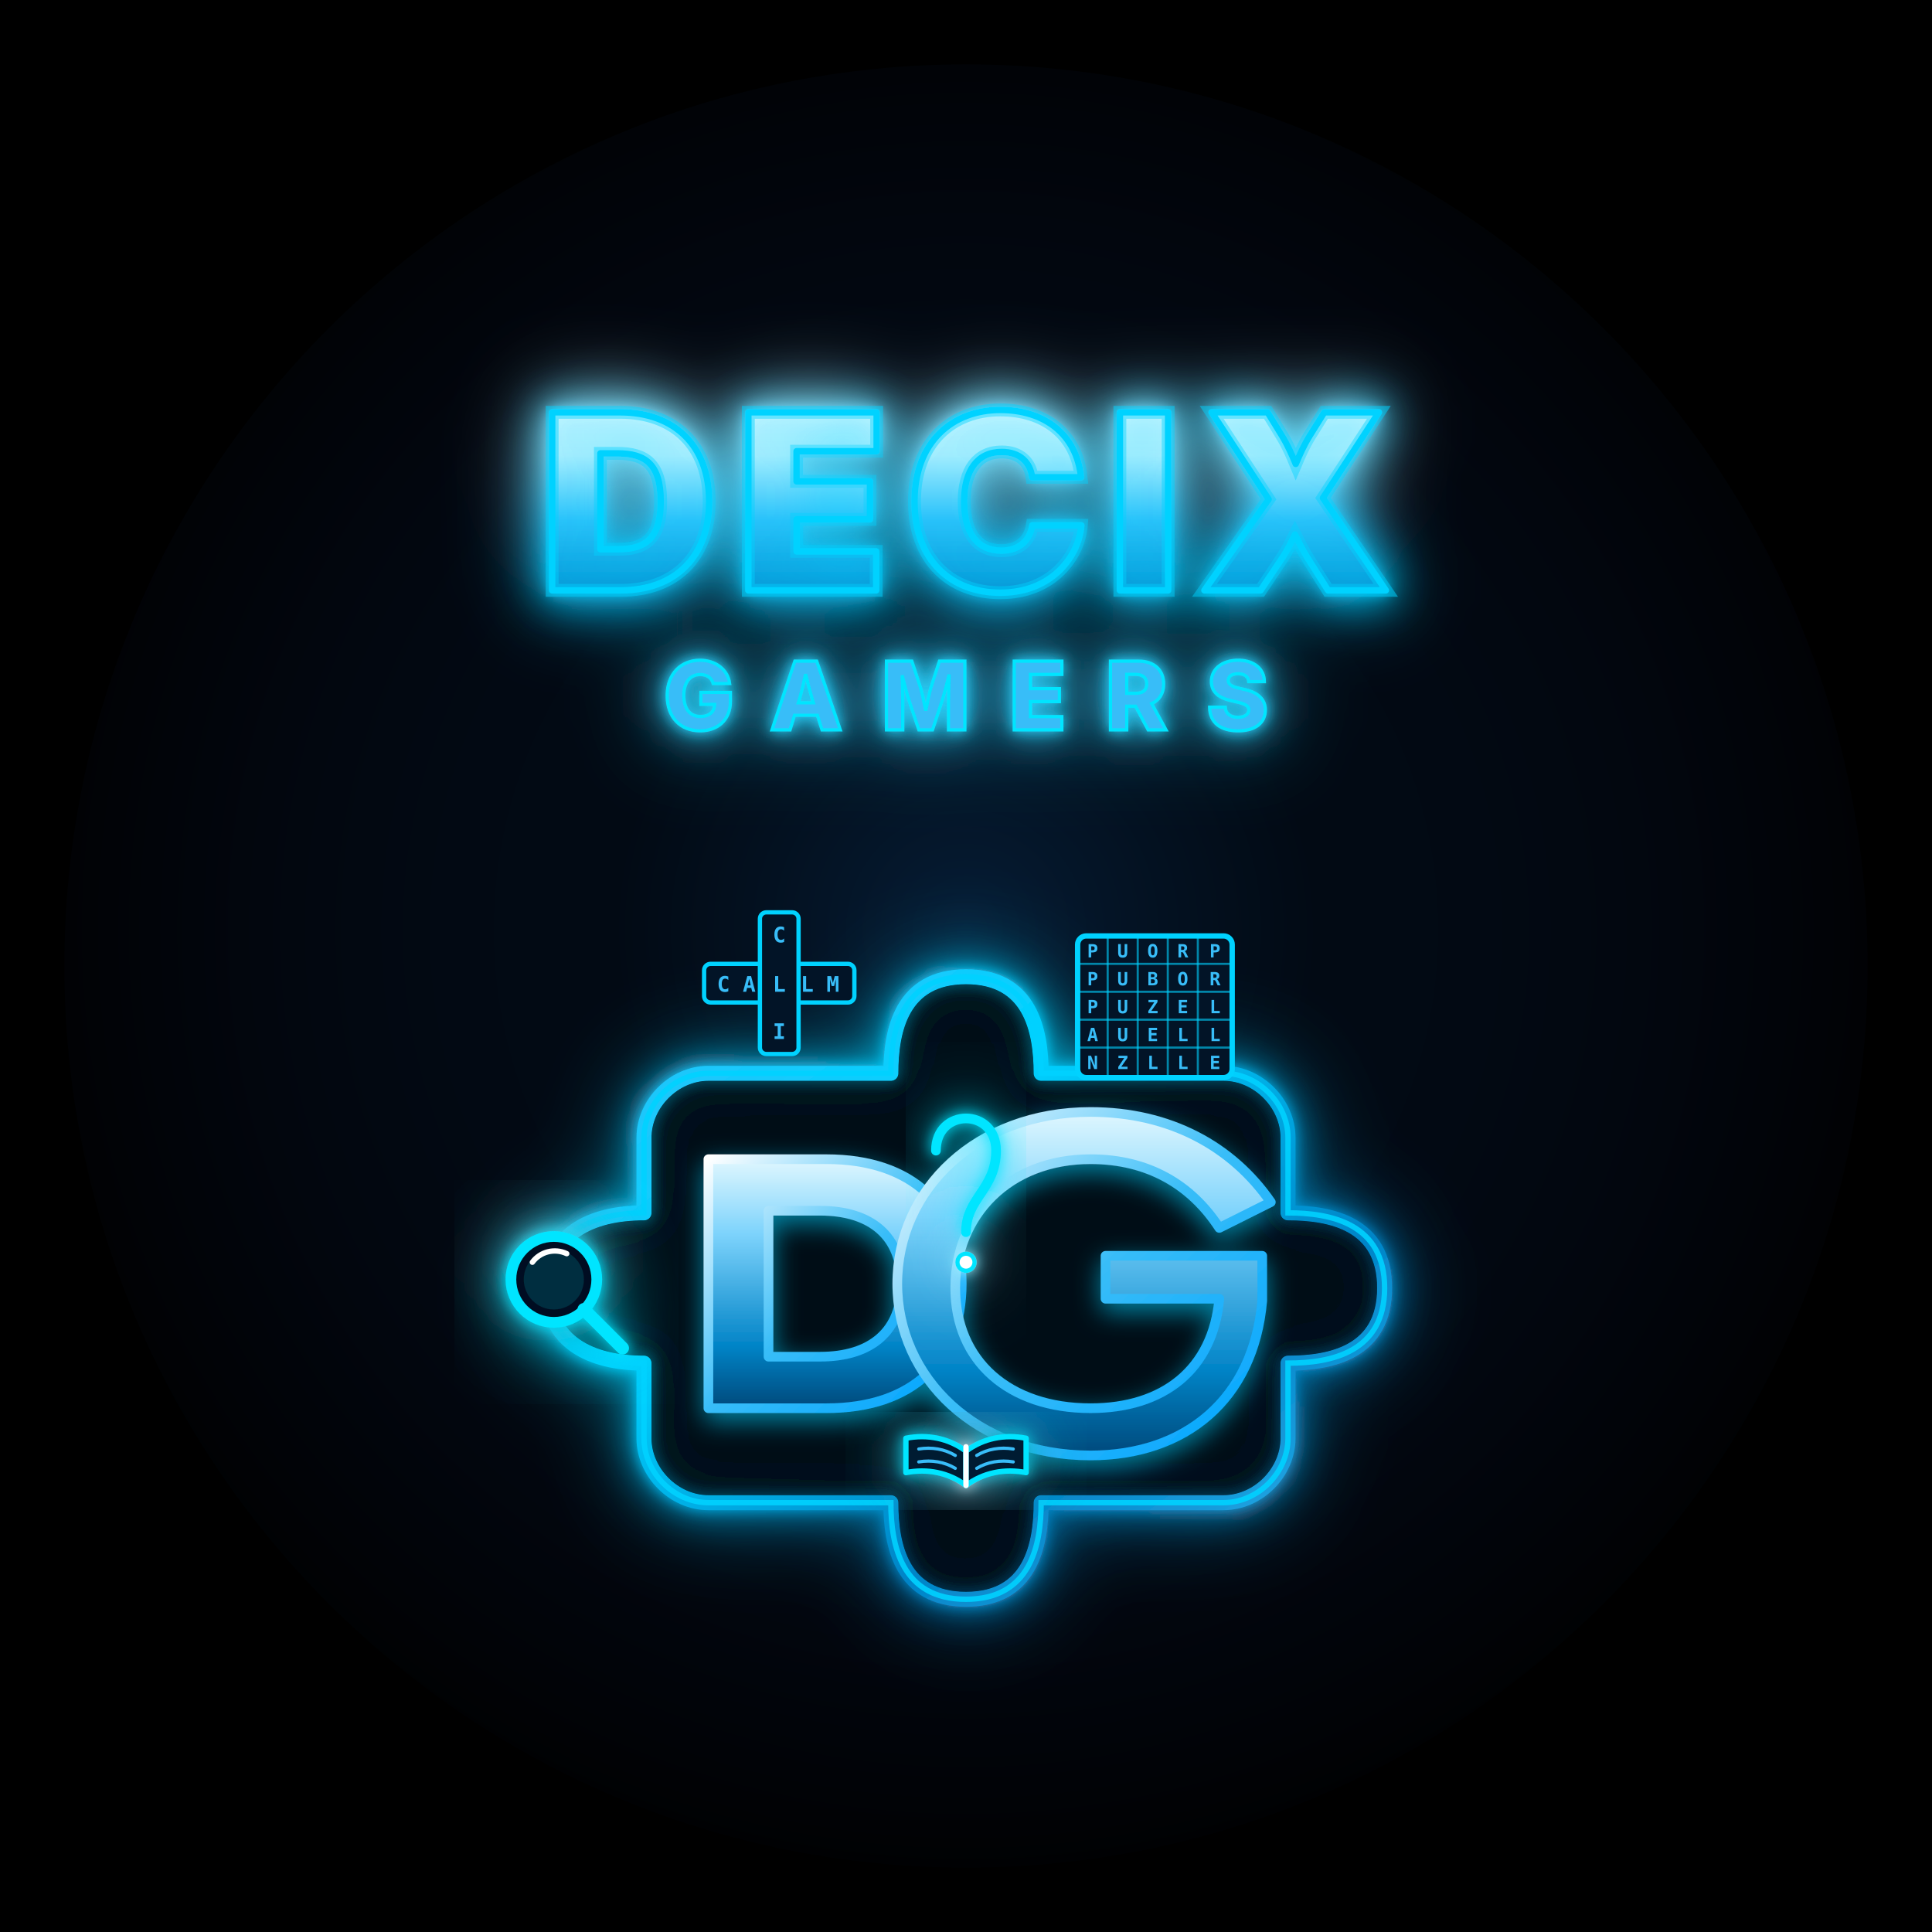
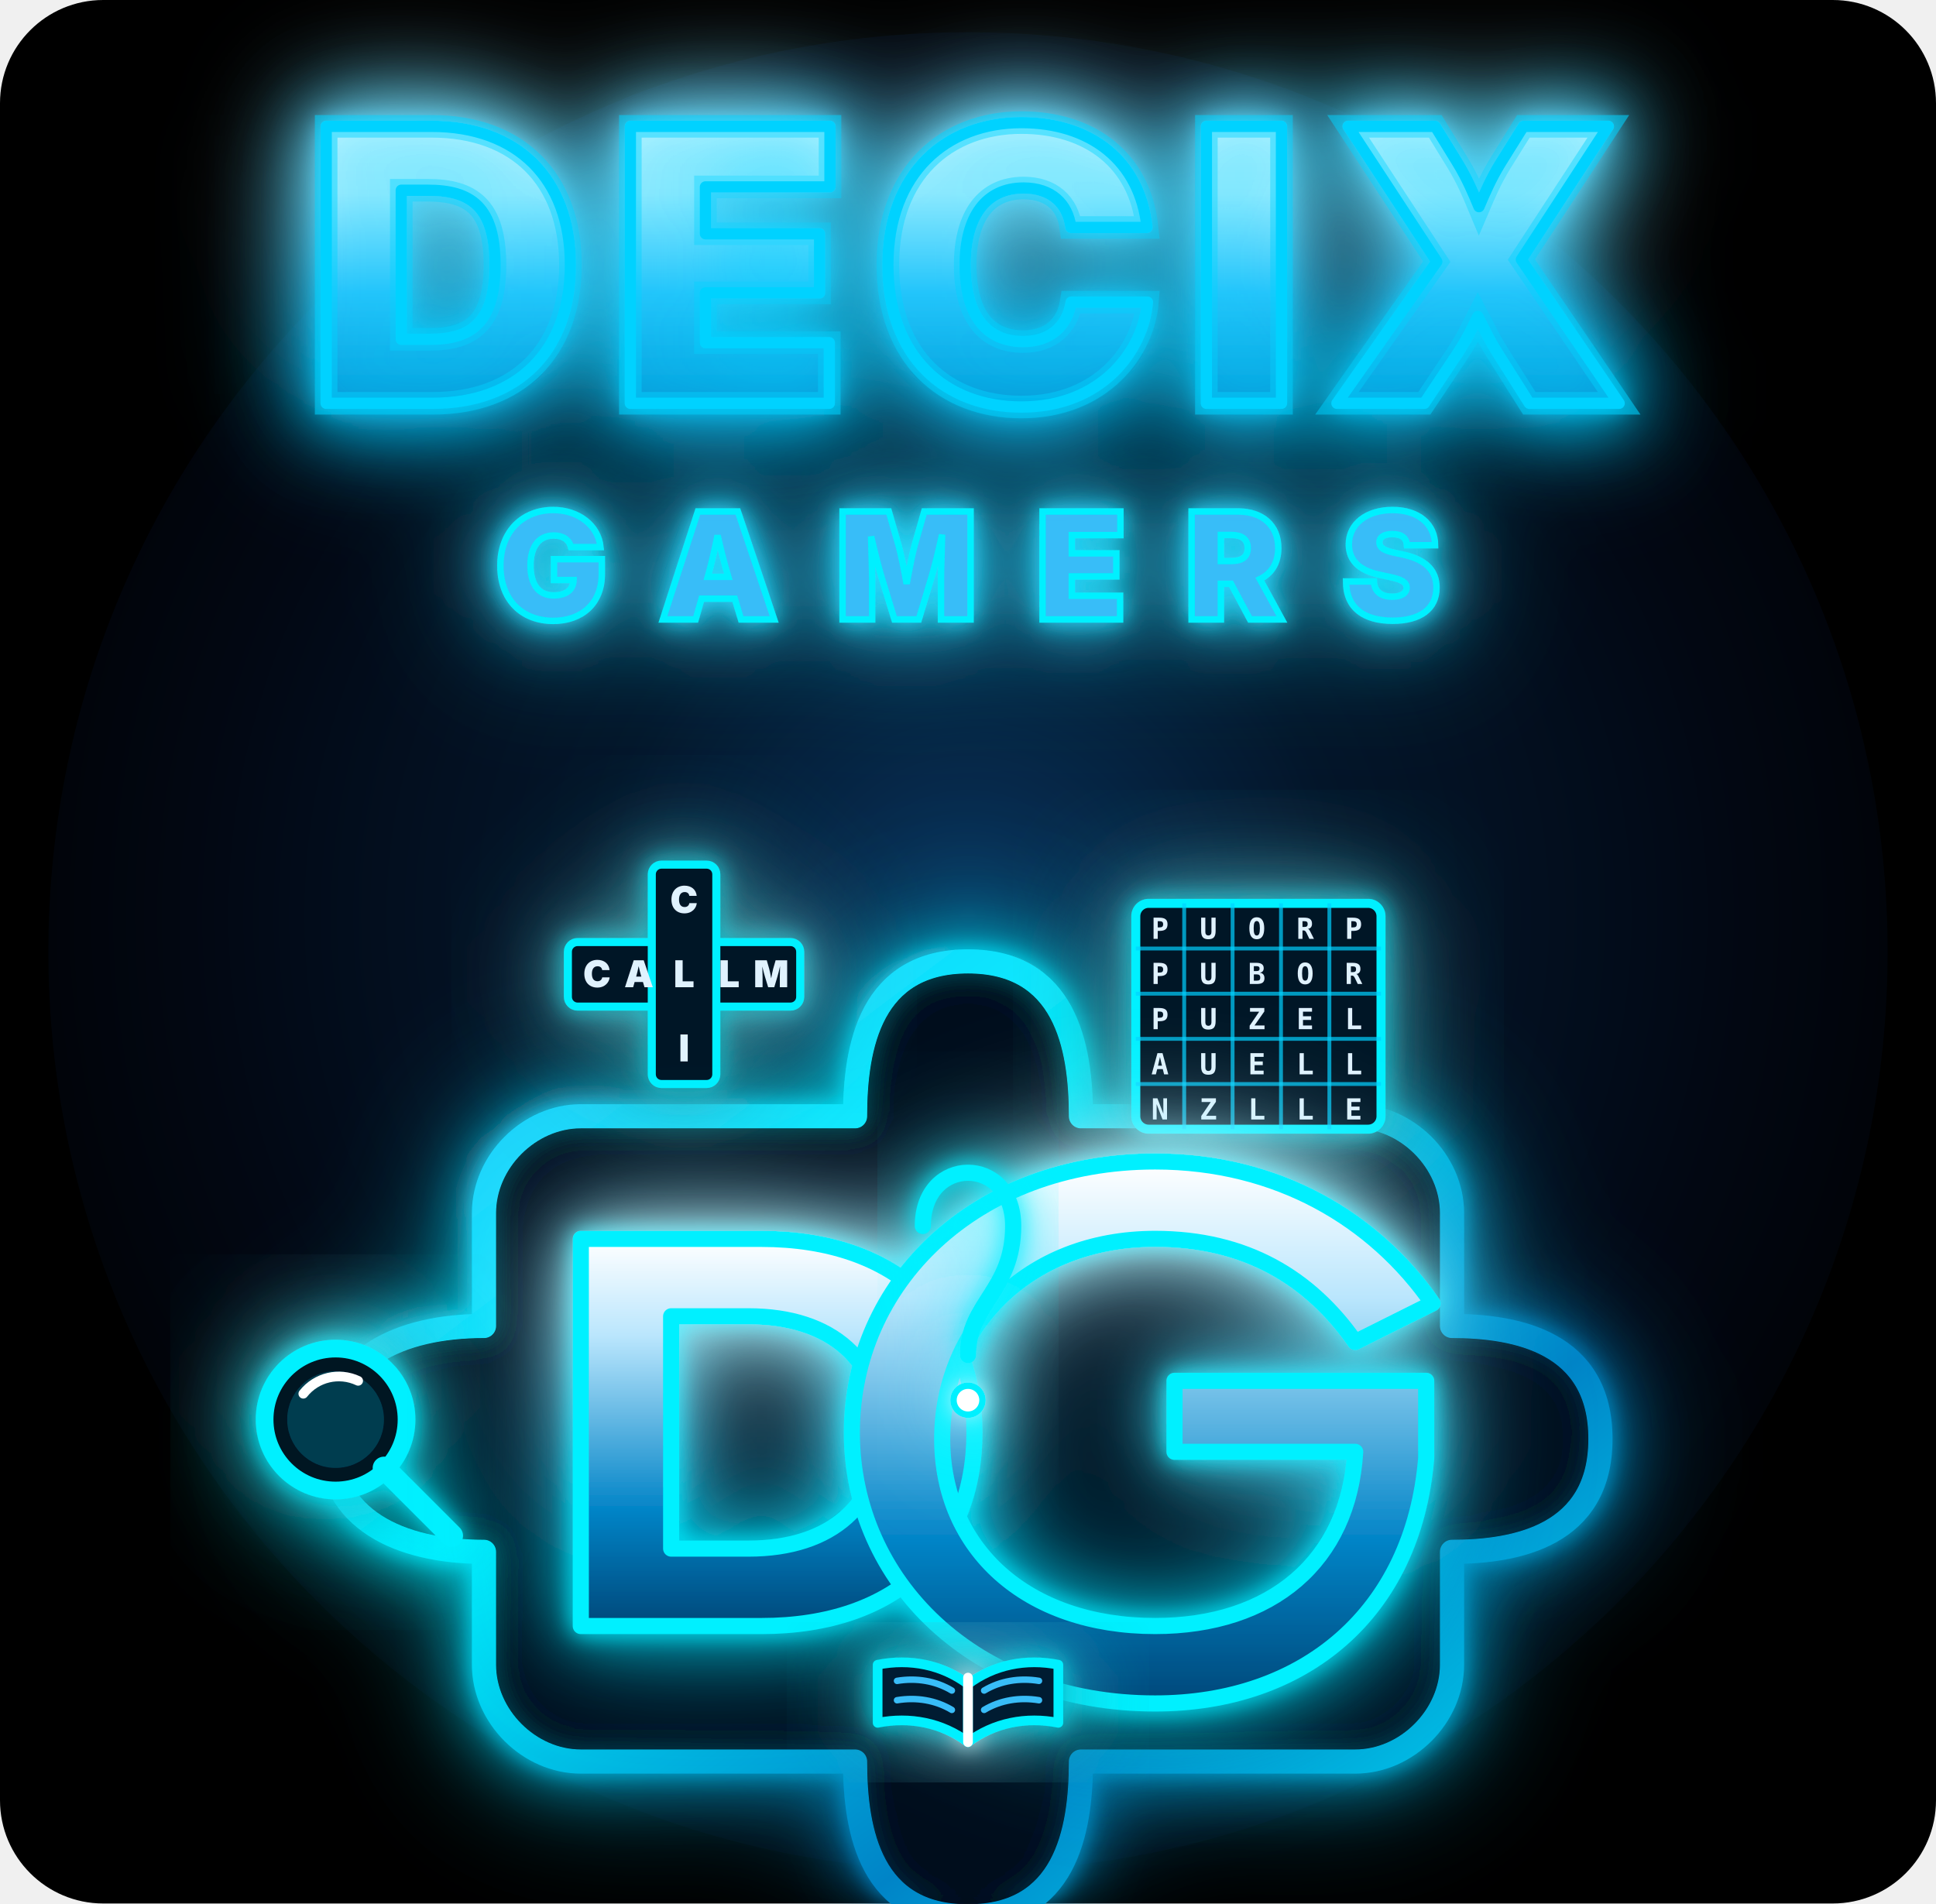
- <svg xmlns="http://www.w3.org/2000/svg" viewBox="0 0 900 900" width="900" height="900">
+ <svg xmlns="http://www.w3.org/2000/svg" viewBox="150 150 600 590" width="600" height="590">
  <defs>
-     <radialGradient id="bgGlow" cx="50%" cy="48%" r="55%">
-       <stop offset="0%" stop-color="#07223f" stop-opacity="0.85" />
-       <stop offset="35%" stop-color="#031122" stop-opacity="0.6" />
-       <stop offset="70%" stop-color="#020710" stop-opacity="0.9" />
+     <radialGradient id="bgGlow" cx="50%" cy="48%" r="60%">
+       <stop offset="0%" stop-color="#083864" stop-opacity="0.95" />
+       <stop offset="35%" stop-color="#041a33" stop-opacity="0.8" />
+       <stop offset="70%" stop-color="#020814" stop-opacity="0.95" />
      <stop offset="100%" stop-color="#000000" stop-opacity="1" />
    </radialGradient>
    <filter id="neonGlowIntense" x="-50%" y="-50%" width="200%" height="200%">
-       <feGaussianBlur stdDeviation="3" result="blur1" />
-       <feGaussianBlur stdDeviation="8" result="blur2" />
+       <feGaussianBlur stdDeviation="3.5" result="blur1" />
+       <feGaussianBlur stdDeviation="9" result="blur2" />
      <feGaussianBlur stdDeviation="18" result="blur3" />
      <feMerge>
        <feMergeNode in="blur3" />
        <feMergeNode in="blur2" />
        <feMergeNode in="blur1" />
        <feMergeNode in="SourceGraphic" />
      </feMerge>
    </filter>
    <filter id="neonAura" x="-40%" y="-40%" width="180%" height="180%">
-       <feGaussianBlur stdDeviation="12" result="blur" />
+       <feGaussianBlur stdDeviation="14" result="blur" />
      <feComponentTransfer in="blur" result="boost">
-         <feFuncA type="linear" slope="1.8" />
+         <feFuncA type="linear" slope="2" />
      </feComponentTransfer>
      <feMerge>
        <feMergeNode in="boost" />
        <feMergeNode in="SourceGraphic" />
      </feMerge>
    </filter>
    <linearGradient id="textCyanGrad" x1="0%" y1="0%" x2="0%" y2="100%">
      <stop offset="0%" stop-color="#FFFFFF" />
      <stop offset="25%" stop-color="#E0F7FE" />
      <stop offset="60%" stop-color="#38BDF8" />
      <stop offset="100%" stop-color="#0284C7" />
    </linearGradient>
    <linearGradient id="letter3DGrad" x1="0%" y1="0%" x2="0%" y2="100%">
-       <stop offset="0%" stop-color="#E0F7FE" />
-       <stop offset="30%" stop-color="#7DD3FC" />
-       <stop offset="75%" stop-color="#0284C7" />
+       <stop offset="0%" stop-color="#FFFFFF" />
+       <stop offset="25%" stop-color="#BAE6FD" />
+       <stop offset="70%" stop-color="#0284C7" />
      <stop offset="100%" stop-color="#03487A" />
-     </linearGradient>
-     <linearGradient id="letterStrokeGrad" x1="0%" y1="0%" x2="100%" y2="100%">
-       <stop offset="0%" stop-color="#FFFFFF" />
-       <stop offset="50%" stop-color="#38BDF8" />
-       <stop offset="100%" stop-color="#00A3FF" />
    </linearGradient>
    <linearGradient id="puzzleBorderGrad" x1="0%" y1="0%" x2="100%" y2="100%">
      <stop offset="0%" stop-color="#38BDF8" />
-       <stop offset="35%" stop-color="#00D2FF" />
+       <stop offset="35%" stop-color="#00F0FF" />
      <stop offset="70%" stop-color="#0284C7" />
-       <stop offset="100%" stop-color="#38BDF8" />
+       <stop offset="100%" stop-color="#00F0FF" />
    </linearGradient>
-     <filter id="shadow3D" x="-20%" y="-20%" width="140%" height="140%">
-       <feDropShadow dx="0" dy="4" stdDeviation="6" flood-color="#00D2FF" flood-opacity="0.6" />
-     </filter>
  </defs>
-   <rect width="900" height="900" fill="#000000" />
-   <circle cx="450" cy="450" r="420" fill="url(#bgGlow)" />
+   <rect x="150" y="150" width="600" height="590" fill="#000000" rx="32" />
+   <circle cx="450" cy="445" r="285" fill="url(#bgGlow)" />
  <g id="brand-header-text" filter="url(#neonGlowIntense)">
-     <text x="450" y="275" text-anchor="middle" fill="url(#textCyanGrad)" stroke="#00D2FF" stroke-width="3" stroke-linejoin="round" font-family="system-ui, -apple-system, 'Segoe UI', 'Montserrat', 'Syne', sans-serif" font-size="114" font-weight="900" letter-spacing="9px">DECIX</text>
-     <text x="450" y="340" text-anchor="middle" fill="#38BDF8" stroke="#00E5FF" stroke-width="1.5" font-family="system-ui, -apple-system, 'Segoe UI', 'Montserrat', sans-serif" font-size="44" font-weight="800" letter-spacing="18px">GAMERS</text>
+     <text x="450" y="275" text-anchor="middle" fill="url(#textCyanGrad)" stroke="#00D2FF" stroke-width="3.5" stroke-linejoin="round" font-family="system-ui, -apple-system, 'Segoe UI', 'Montserrat', 'Syne', sans-serif" font-size="118" font-weight="900" letter-spacing="9px">DECIX</text>
+     <text x="450" y="342" text-anchor="middle" fill="#38BDF8" stroke="#00F0FF" stroke-width="2" font-family="system-ui, -apple-system, 'Segoe UI', 'Montserrat', sans-serif" font-size="46" font-weight="900" letter-spacing="18px">GAMERS</text>
  </g>
-   <g opacity="0.6" filter="url(#neonAura)" pointer-events="none">
-     <text x="450" y="275" text-anchor="middle" fill="none" stroke="#00D2FF" stroke-width="6" font-family="system-ui, -apple-system, 'Segoe UI', 'Montserrat', sans-serif" font-size="114" font-weight="900" letter-spacing="9px">DECIX</text>
+   <g opacity="0.65" filter="url(#neonAura)" pointer-events="none">
+     <text x="450" y="275" text-anchor="middle" fill="none" stroke="#00D2FF" stroke-width="7" font-family="system-ui, -apple-system, 'Segoe UI', 'Montserrat', sans-serif" font-size="118" font-weight="900" letter-spacing="9px">DECIX</text>
  </g>
-   <g id="brand-emblem" transform="translate(0, 40)">
-     <path d="M 330 460              H 415              C 415 440, 420 415, 450 415              C 480 415, 485 440, 485 460              H 570              C 586 460, 600 474, 600 490              V 525              C 620 525, 645 530, 645 560              C 645 590, 620 595, 600 595              V 630              C 600 646, 586 660, 570 660              H 485              C 485 680, 480 705, 450 705              C 420 705, 415 680, 415 660              H 330              C 314 660, 300 646, 300 630              V 595              C 275 595, 255 585, 255 560              C 255 535, 275 525, 300 525              V 490              C 300 474, 314 460, 330 460 Z" fill="#030c18" fill-opacity="0.85" stroke="url(#puzzleBorderGrad)" stroke-width="7" stroke-linejoin="round" stroke-linecap="round" filter="url(#neonGlowIntense)" />
-     <path d="M 330 460              H 415              C 415 440, 420 415, 450 415              C 480 415, 485 440, 485 460              H 570              C 586 460, 600 474, 600 490              V 525              C 620 525, 645 530, 645 560              C 645 590, 620 595, 600 595              V 630              C 600 646, 586 660, 570 660              H 485              C 485 680, 480 705, 450 705              C 420 705, 415 680, 415 660              H 330              C 314 660, 300 646, 300 630              V 595              C 275 595, 255 585, 255 560              C 255 535, 275 525, 300 525              V 490              C 300 474, 314 460, 330 460 Z" fill="none" stroke="#00D2FF" stroke-width="2.5" opacity="0.9" />
-     <g id="crossword-icon" transform="translate(328, 385)">
-       <rect x="0" y="24" width="70" height="18" rx="3" fill="#021427" stroke="#00D2FF" stroke-width="2" />
-       <rect x="26" y="0" width="18" height="66" rx="3" fill="#021427" stroke="#00D2FF" stroke-width="2" />
-       <g font-family="monospace" font-size="10" font-weight="900" fill="#38BDF8" text-anchor="middle">
-         <text x="35" y="14">C</text>
-         <text x="9" y="37">C</text>
-         <text x="21" y="37">A</text>
-         <text x="35" y="37">L</text>
-         <text x="48" y="37">L</text>
-         <text x="60" y="37">M</text>
-         <text x="35" y="59">I</text>
+   <g id="brand-emblem" transform="translate(0, 36)">
+     <path d="M 330 460              H 415              C 415 438, 420 412, 450 412              C 480 412, 485 438, 485 460              H 570              C 586 460, 600 474, 600 490              V 525              C 620 525, 646 530, 646 560              C 646 590, 620 595, 600 595              V 630              C 600 646, 586 660, 570 660              H 485              C 485 682, 480 708, 450 708              C 420 708, 415 682, 415 660              H 330              C 314 660, 300 646, 300 630              V 595              C 274 595, 252 585, 252 560              C 252 535, 274 525, 300 525              V 490              C 300 474, 314 460, 330 460 Z" fill="#020e1c" fill-opacity="0.92" stroke="url(#puzzleBorderGrad)" stroke-width="7.5" stroke-linejoin="round" stroke-linecap="round" filter="url(#neonGlowIntense)" />
+     <g id="crossword-grid" transform="translate(326, 382)" filter="url(#neonGlowIntense)">
+       <rect x="0" y="24" width="72" height="20" rx="3" fill="#021427" stroke="#00F0FF" stroke-width="2.5" />
+       <rect x="26" y="0" width="20" height="68" rx="3" fill="#021427" stroke="#00F0FF" stroke-width="2.5" />
+       <g font-family="system-ui, -apple-system, sans-serif" font-size="11.5" font-weight="900" fill="#E0F2FE" text-anchor="middle">
+         <text x="36" y="15">C</text>
+         <text x="9" y="38">C</text>
+         <text x="22" y="38">A</text>
+         <text x="36" y="38">L</text>
+         <text x="50" y="38">L</text>
+         <text x="63" y="38">M</text>
+         <text x="36" y="61">I</text>
      </g>
    </g>
-     <g id="wordsearch-grid" transform="translate(502, 396)">
-       <rect x="0" y="0" width="72" height="66" rx="4" fill="#021427" stroke="#00D2FF" stroke-width="2.5" />
-       <line x1="14" y1="0" x2="14" y2="66" stroke="#00D2FF" stroke-width="1" opacity="0.6" />
-       <line x1="28" y1="0" x2="28" y2="66" stroke="#00D2FF" stroke-width="1" opacity="0.6" />
-       <line x1="42" y1="0" x2="42" y2="66" stroke="#00D2FF" stroke-width="1" opacity="0.6" />
-       <line x1="56" y1="0" x2="56" y2="66" stroke="#00D2FF" stroke-width="1" opacity="0.6" />
-       <line x1="0" y1="13" x2="72" y2="13" stroke="#00D2FF" stroke-width="1" opacity="0.6" />
-       <line x1="0" y1="26" x2="72" y2="26" stroke="#00D2FF" stroke-width="1" opacity="0.6" />
-       <line x1="0" y1="39" x2="72" y2="39" stroke="#00D2FF" stroke-width="1" opacity="0.6" />
-       <line x1="0" y1="52" x2="72" y2="52" stroke="#00D2FF" stroke-width="1" opacity="0.6" />
-       <g font-family="monospace" font-size="8.5" font-weight="800" fill="#38BDF8" text-anchor="middle">
-         <text x="7" y="10">P</text>
-         <text x="21" y="10">U</text>
-         <text x="35" y="10">O</text>
-         <text x="49" y="10">R</text>
-         <text x="64" y="10">P</text>
-         <text x="7" y="23">P</text>
-         <text x="21" y="23">U</text>
-         <text x="35" y="23">B</text>
-         <text x="49" y="23">O</text>
-         <text x="64" y="23">R</text>
-         <text x="7" y="36">P</text>
-         <text x="21" y="36">U</text>
-         <text x="35" y="36">Z</text>
-         <text x="49" y="36">E</text>
-         <text x="64" y="36">L</text>
-         <text x="7" y="49">A</text>
-         <text x="21" y="49">U</text>
-         <text x="35" y="49">E</text>
-         <text x="49" y="49">L</text>
-         <text x="64" y="49">L</text>
-         <text x="7" y="62">N</text>
-         <text x="21" y="62">Z</text>
-         <text x="35" y="62">L</text>
-         <text x="49" y="62">L</text>
-         <text x="64" y="62">E</text>
+     <g id="wordsearch-grid" transform="translate(502, 394)" filter="url(#neonGlowIntense)">
+       <rect x="0" y="0" width="76" height="70" rx="4" fill="#021427" stroke="#00F0FF" stroke-width="2.8" />
+       <line x1="15" y1="0" x2="15" y2="70" stroke="#00D2FF" stroke-width="1.2" opacity="0.7" />
+       <line x1="30" y1="0" x2="30" y2="70" stroke="#00D2FF" stroke-width="1.2" opacity="0.7" />
+       <line x1="45" y1="0" x2="45" y2="70" stroke="#00D2FF" stroke-width="1.2" opacity="0.7" />
+       <line x1="60" y1="0" x2="60" y2="70" stroke="#00D2FF" stroke-width="1.2" opacity="0.7" />
+       <line x1="0" y1="14" x2="76" y2="14" stroke="#00D2FF" stroke-width="1.2" opacity="0.7" />
+       <line x1="0" y1="28" x2="76" y2="28" stroke="#00D2FF" stroke-width="1.2" opacity="0.7" />
+       <line x1="0" y1="42" x2="76" y2="42" stroke="#00D2FF" stroke-width="1.2" opacity="0.7" />
+       <line x1="0" y1="56" x2="76" y2="56" stroke="#00D2FF" stroke-width="1.2" opacity="0.7" />
+       <g font-family="monospace" font-size="9" font-weight="900" fill="#E0F2FE" text-anchor="middle">
+         <text x="7.5" y="11">P</text>
+         <text x="22.5" y="11">U</text>
+         <text x="37.5" y="11">O</text>
+         <text x="52.5" y="11">R</text>
+         <text x="67.5" y="11">P</text>
+         <text x="7.5" y="25">P</text>
+         <text x="22.5" y="25">U</text>
+         <text x="37.5" y="25">B</text>
+         <text x="52.5" y="25">O</text>
+         <text x="67.5" y="25">R</text>
+         <text x="7.5" y="39">P</text>
+         <text x="22.5" y="39">U</text>
+         <text x="37.5" y="39">Z</text>
+         <text x="52.5" y="39">E</text>
+         <text x="67.5" y="39">L</text>
+         <text x="7.5" y="53">A</text>
+         <text x="22.5" y="53">U</text>
+         <text x="37.5" y="53">E</text>
+         <text x="52.5" y="53">L</text>
+         <text x="67.5" y="53">L</text>
+         <text x="7.5" y="67">N</text>
+         <text x="22.5" y="67">Z</text>
+         <text x="37.5" y="67">L</text>
+         <text x="52.5" y="67">L</text>
+         <text x="67.5" y="67">E</text>
      </g>
    </g>
-     <g id="magnifying-glass" transform="translate(230, 528)" filter="url(#neonGlowIntense)">
-       <circle cx="28" cy="28" r="20" fill="#011020" stroke="#00E5FF" stroke-width="5" />
-       <circle cx="28" cy="28" r="14" fill="#00D2FF" fill-opacity="0.15" />
-       <path d="M 18 20 A 13 13 0 0 1 34 16" fill="none" stroke="#FFFFFF" stroke-width="2.5" stroke-linecap="round" />
-       <line x1="42" y1="42" x2="60" y2="60" stroke="#00E5FF" stroke-width="6" stroke-linecap="round" />
+     <g id="magnifying-glass" transform="translate(224, 524)" filter="url(#neonGlowIntense)">
+       <circle cx="30" cy="30" r="22" fill="#011224" stroke="#00F0FF" stroke-width="5.5" />
+       <circle cx="30" cy="30" r="15" fill="#00F0FF" fill-opacity="0.2" />
+       <path d="M 20 22 A 14 14 0 0 1 37 18" fill="none" stroke="#FFFFFF" stroke-width="3" stroke-linecap="round" />
+       <line x1="45" y1="45" x2="66" y2="66" stroke="#00F0FF" stroke-width="7" stroke-linecap="round" />
    </g>
-     <g id="letters-D-G" filter="url(#shadow3D)">
-       <path d="M 330 500                H 385                C 425 500, 448 522, 448 558                C 448 594, 425 616, 385 616                H 330                V 500 Z                M 358 524                V 592                H 382                C 406 592, 420 580, 420 558                C 420 536, 406 524, 382 524                H 358 Z" fill="url(#letter3DGrad)" stroke="url(#letterStrokeGrad)" stroke-width="4.5" stroke-linejoin="round" />
-       <path d="M 568 532                C 555 512, 535 500, 508 500                C 470 500, 445 526, 445 560                C 445 594, 470 616, 508 616                C 542 616, 565 598, 568 565                H 515                V 545                H 588                V 566                C 584 612, 552 638, 508 638                C 455 638, 418 602, 418 558                C 418 514, 455 478, 508 478                C 545 478, 574 494, 592 520                L 568 532 Z" fill="url(#letter3DGrad)" stroke="url(#letterStrokeGrad)" stroke-width="4.5" stroke-linejoin="round" />
+     <g id="letters-d-g" filter="url(#neonGlowIntense)">
+       <path d="M 330 498                H 386                C 428 498, 452 522, 452 558                C 452 594, 428 618, 386 618                H 330                V 498 Z                M 358 522                V 594                H 382                C 408 594, 423 580, 423 558                C 423 536, 408 522, 382 522                H 358 Z" fill="url(#letter3DGrad)" stroke="#00F0FF" stroke-width="5" stroke-linejoin="round" />
+       <path d="M 570 530                C 556 510, 536 498, 508 498                C 468 498, 442 526, 442 560                C 442 594, 468 618, 508 618                C 544 618, 568 598, 570 564                H 514                V 542                H 592                V 566                C 588 614, 554 642, 508 642                C 452 642, 414 604, 414 558                C 414 512, 452 474, 508 474                C 546 474, 576 492, 594 518                L 570 530 Z" fill="url(#letter3DGrad)" stroke="#00F0FF" stroke-width="5" stroke-linejoin="round" />
    </g>
-     <g id="center-inquisitive-i" filter="url(#neonGlowIntense)">
-       <path d="M 436 496                C 436 476, 464 476, 464 496                C 464 514, 450 518, 450 534" fill="none" stroke="#00E5FF" stroke-width="4.5" stroke-linecap="round" />
-       <circle cx="450" cy="548" r="4" fill="#FFFFFF" stroke="#00E5FF" stroke-width="2" />
+     <g id="center-accent-dot" filter="url(#neonGlowIntense)">
+       <path d="M 436 494                C 436 472, 464 472, 464 494                C 464 514, 450 518, 450 534" fill="none" stroke="#00F0FF" stroke-width="5" stroke-linecap="round" />
+       <circle cx="450" cy="548" r="4.5" fill="#FFFFFF" stroke="#00F0FF" stroke-width="2" />
    </g>
    <g id="open-book-icon" transform="translate(422, 608)" filter="url(#neonGlowIntense)">
-       <path d="M 28 28                C 20 22, 10 20, 0 22                V 38                C 10 36, 20 38, 28 44                Z" fill="#031a33" stroke="#00E5FF" stroke-width="2.5" stroke-linejoin="round" />
-       <path d="M 28 28                C 36 22, 46 20, 56 22                V 38                C 46 36, 36 38, 28 44                Z" fill="#031a33" stroke="#00E5FF" stroke-width="2.5" stroke-linejoin="round" />
-       <line x1="28" y1="26" x2="28" y2="44" stroke="#FFFFFF" stroke-width="2.5" stroke-linecap="round" />
-       <path d="M 6 27 C 12 26, 18 27, 23 30" fill="none" stroke="#38BDF8" stroke-width="1.5" stroke-linecap="round" />
-       <path d="M 6 33 C 12 32, 18 33, 23 36" fill="none" stroke="#38BDF8" stroke-width="1.5" stroke-linecap="round" />
-       <path d="M 33 30 C 38 27, 44 26, 50 27" fill="none" stroke="#38BDF8" stroke-width="1.5" stroke-linecap="round" />
-       <path d="M 33 36 C 38 33, 44 32, 50 33" fill="none" stroke="#38BDF8" stroke-width="1.5" stroke-linecap="round" />
+       <path d="M 28 28 C 20 22, 10 20, 0 22 V 40 C 10 38, 20 40, 28 46 Z" fill="#031a33" stroke="#00F0FF" stroke-width="3" stroke-linejoin="round" />
+       <path d="M 28 28 C 36 22, 46 20, 56 22 V 40 C 46 38, 36 40, 28 46 Z" fill="#031a33" stroke="#00F0FF" stroke-width="3" stroke-linejoin="round" />
+       <line x1="28" y1="26" x2="28" y2="46" stroke="#FFFFFF" stroke-width="3" stroke-linecap="round" />
+       <path d="M 6 27 C 12 26, 18 27, 23 30" fill="none" stroke="#38BDF8" stroke-width="2" stroke-linecap="round" />
+       <path d="M 6 33 C 12 32, 18 33, 23 36" fill="none" stroke="#38BDF8" stroke-width="2" stroke-linecap="round" />
+       <path d="M 33 30 C 38 27, 44 26, 50 27" fill="none" stroke="#38BDF8" stroke-width="2" stroke-linecap="round" />
+       <path d="M 33 36 C 38 33, 44 32, 50 33" fill="none" stroke="#38BDF8" stroke-width="2" stroke-linecap="round" />
    </g>
  </g>
</svg>
